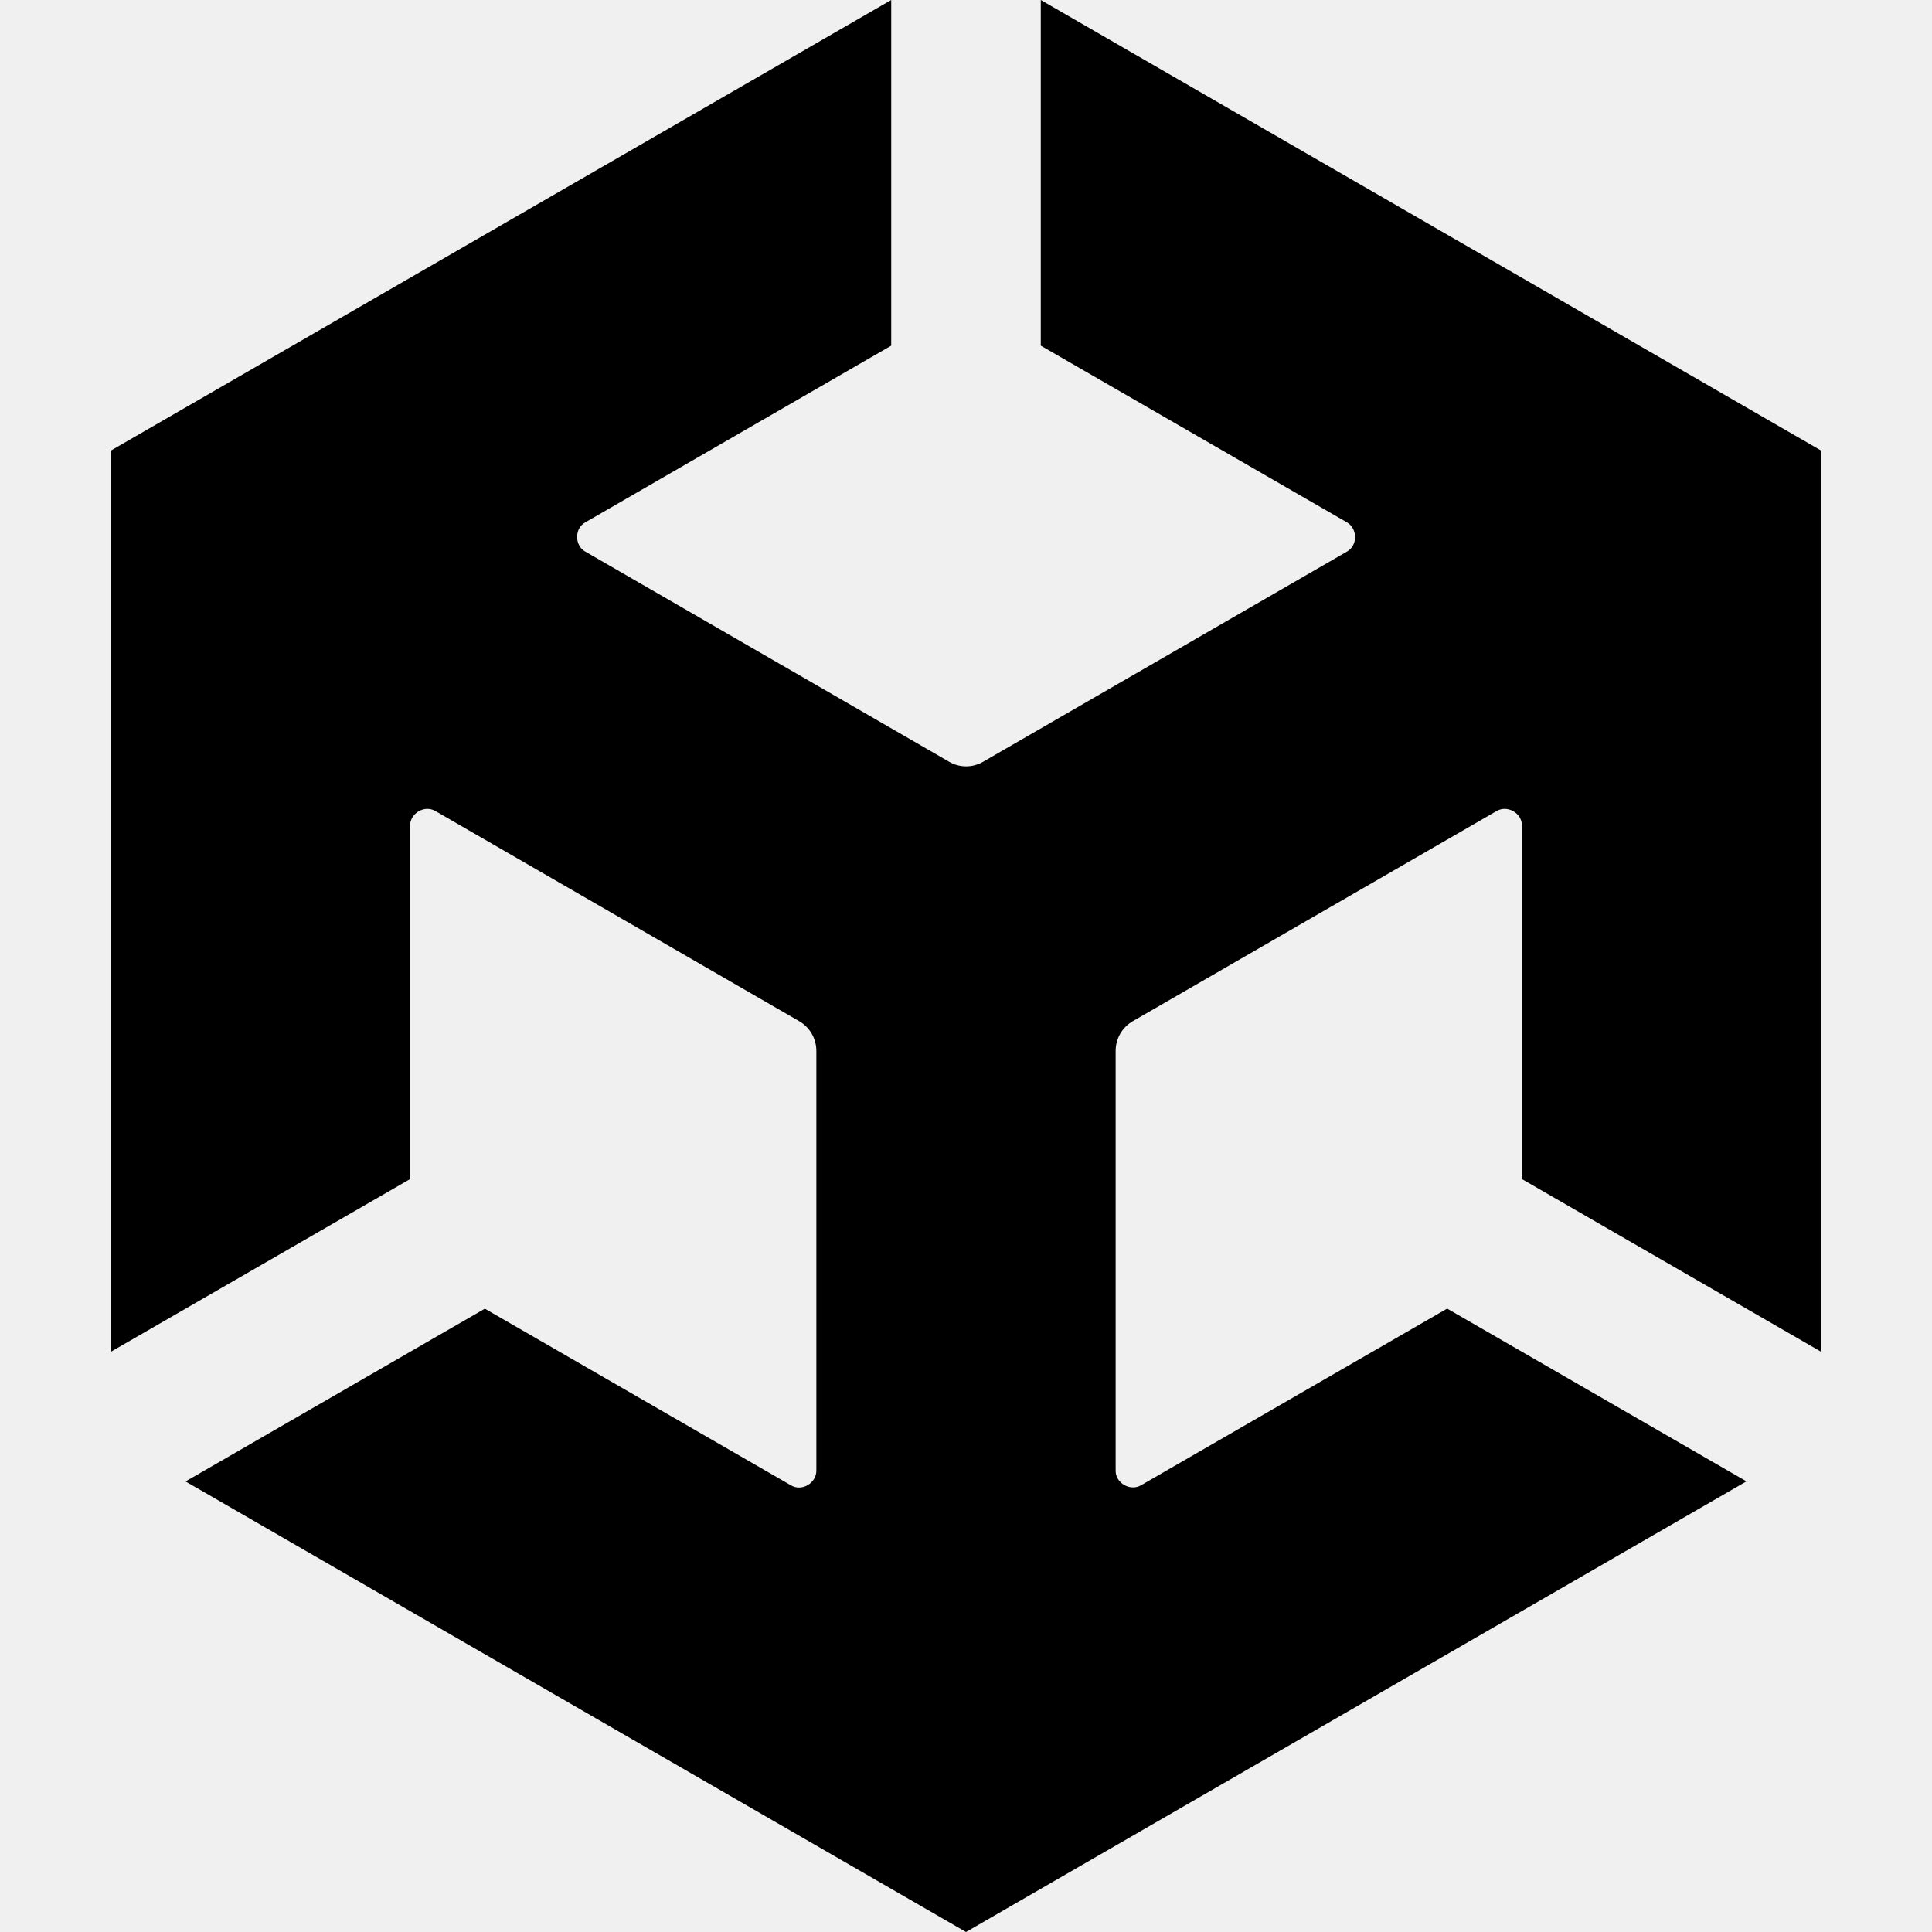
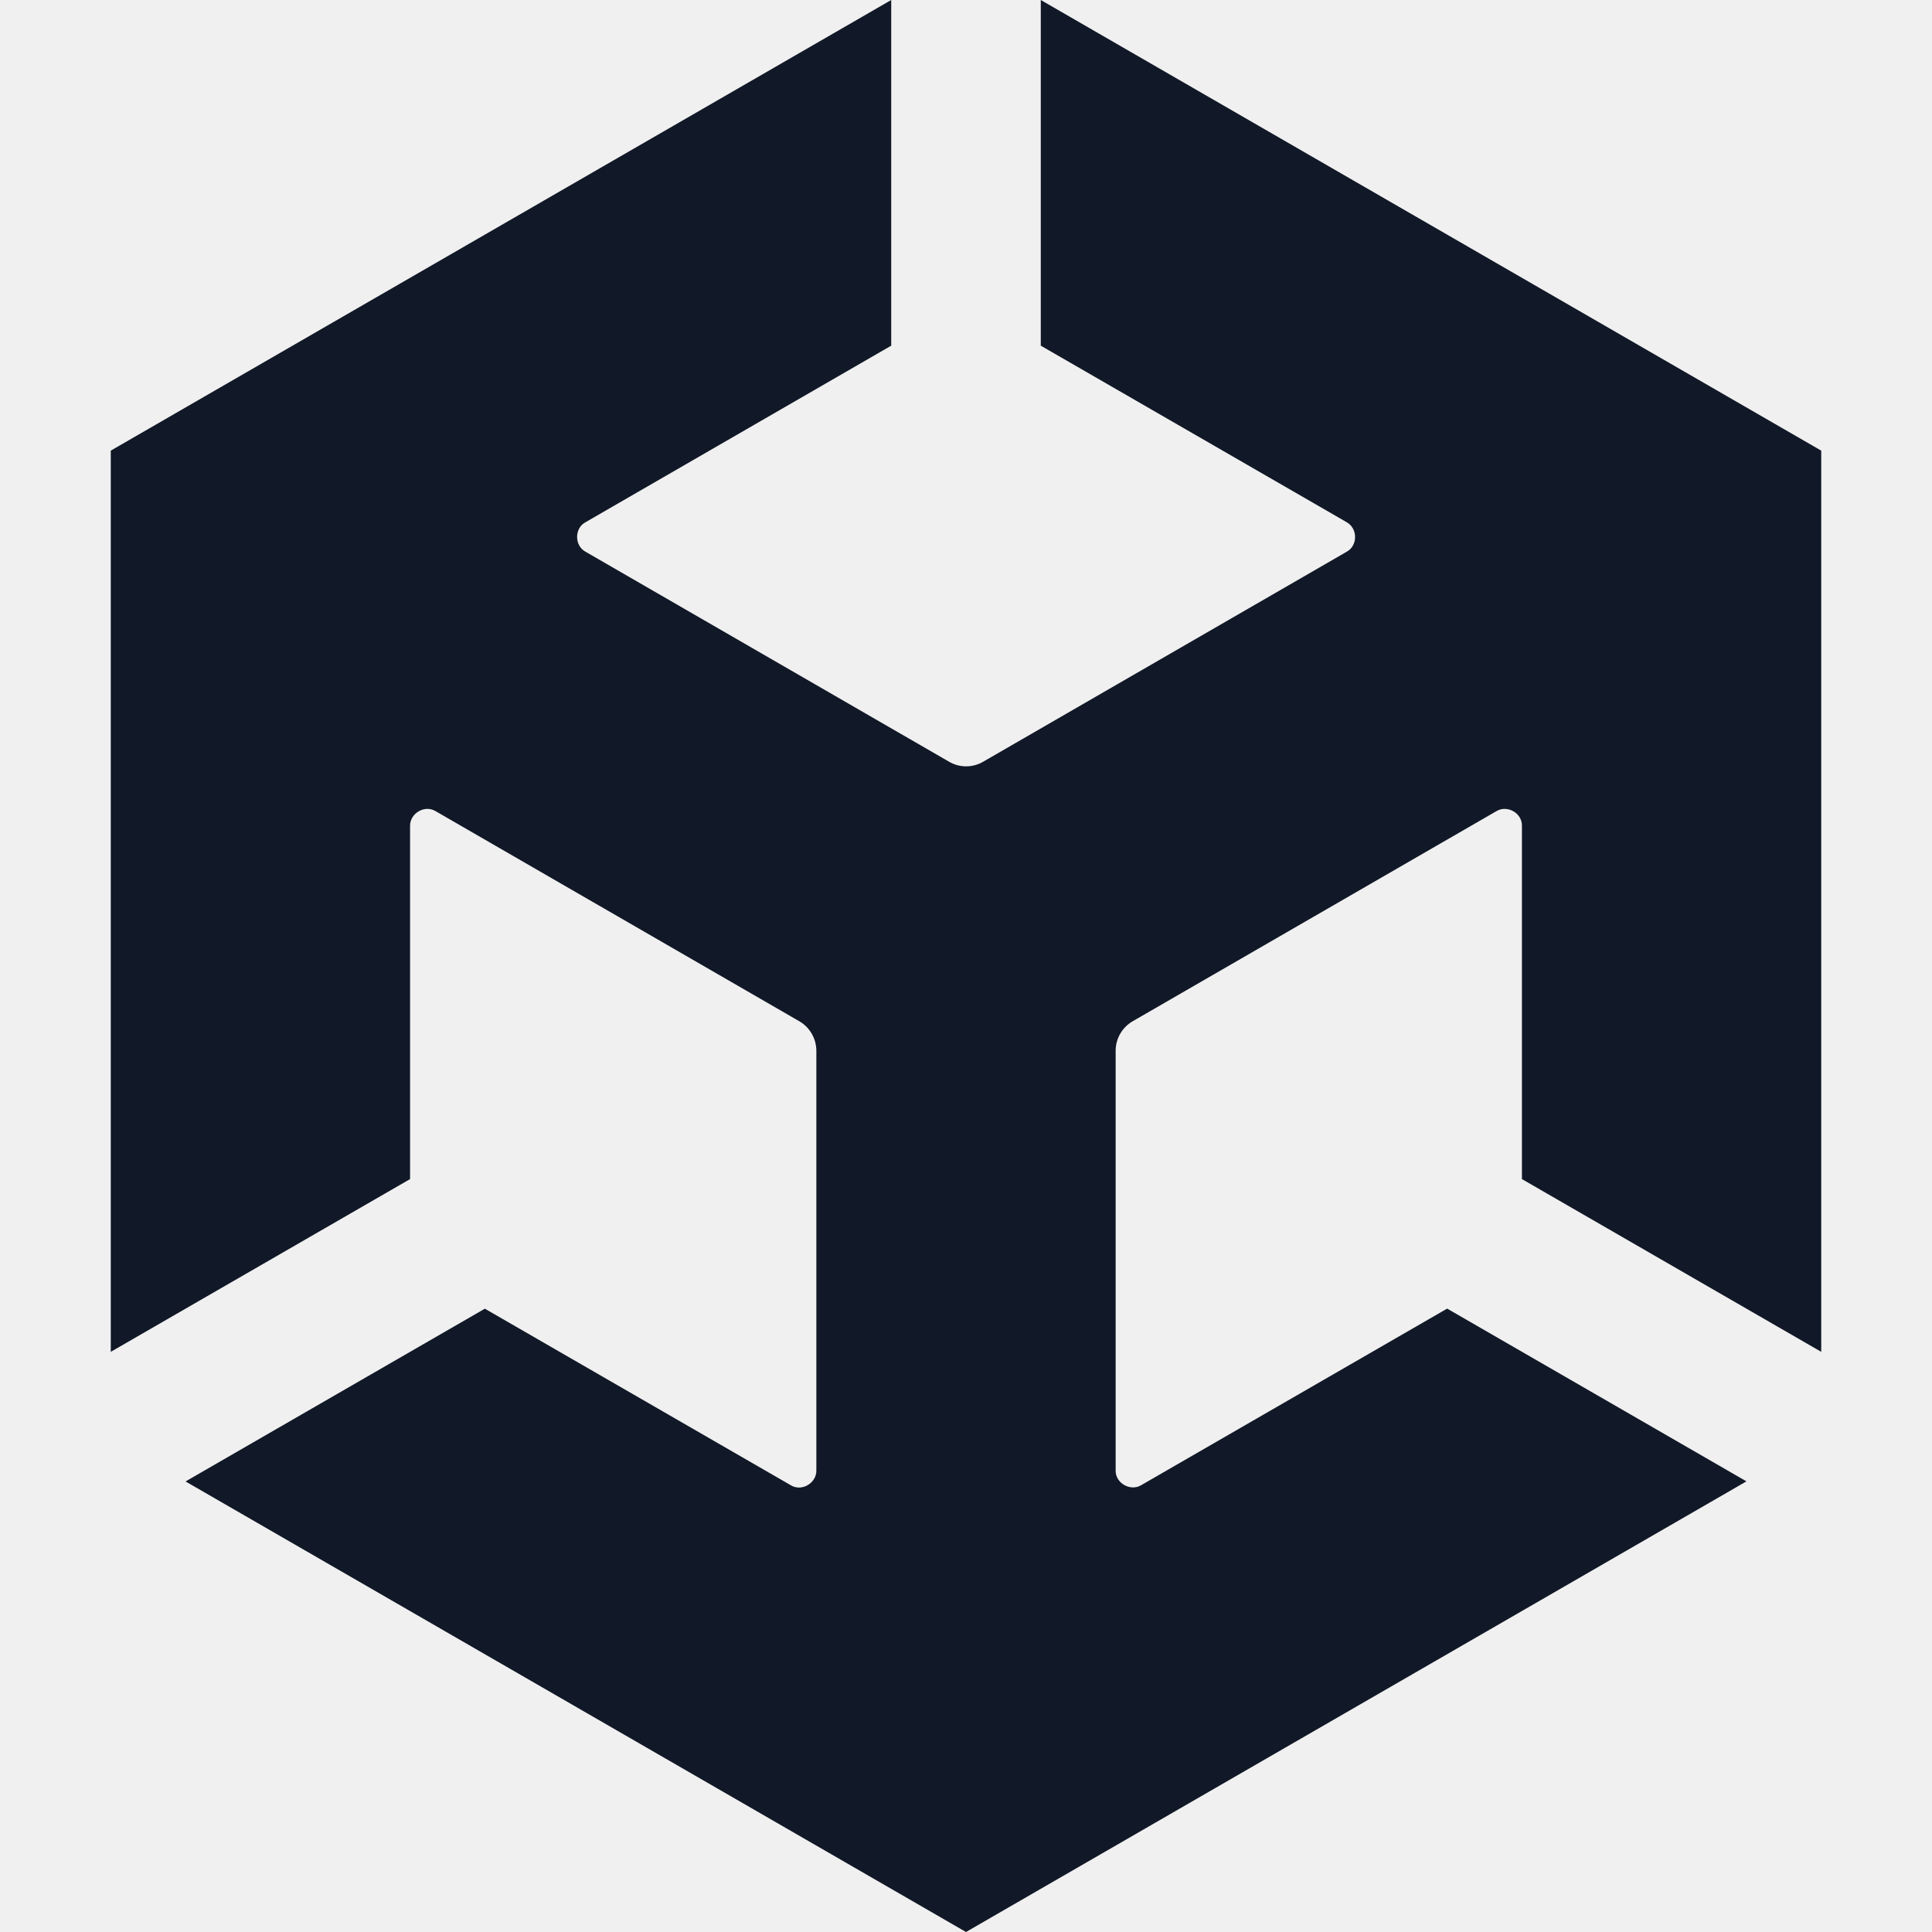
- <svg xmlns="http://www.w3.org/2000/svg" fill="currentColor" role="img" viewBox="0 0 24 24">
+ <svg xmlns="http://www.w3.org/2000/svg" role="img" viewBox="0 0 24 24">
+   <style>path { fill: #111827; } @media (prefers-color-scheme: dark) { path { fill: #ffffff; } }</style>
  <path d="m12.929 4.294 3.8 2.193c.137.077.141.29 0 .367l-4.515 2.608a.419.419 0 0 1-.425 0L7.274 6.854c-.139-.074-.141-.293 0-.367l3.797-2.193V0L1.376 5.598V16.793l3.718-2.146v-4.386c-.003-.157.181-.268.318-.184l4.515 2.608a.425.425 0 0 1 .214.368v5.213c.003.157-.181.268-.318.184l-3.8-2.193-3.718 2.146L12 24l9.695-5.598-3.718-2.146-3.8 2.193c-.134.082-.323-.025-.318-.184V13.053c0-.157.087-.296.214-.368l4.515-2.608c.134-.082.323.022.318.184v4.386l3.718 2.146V5.598L12.929 0Z" />
</svg>
